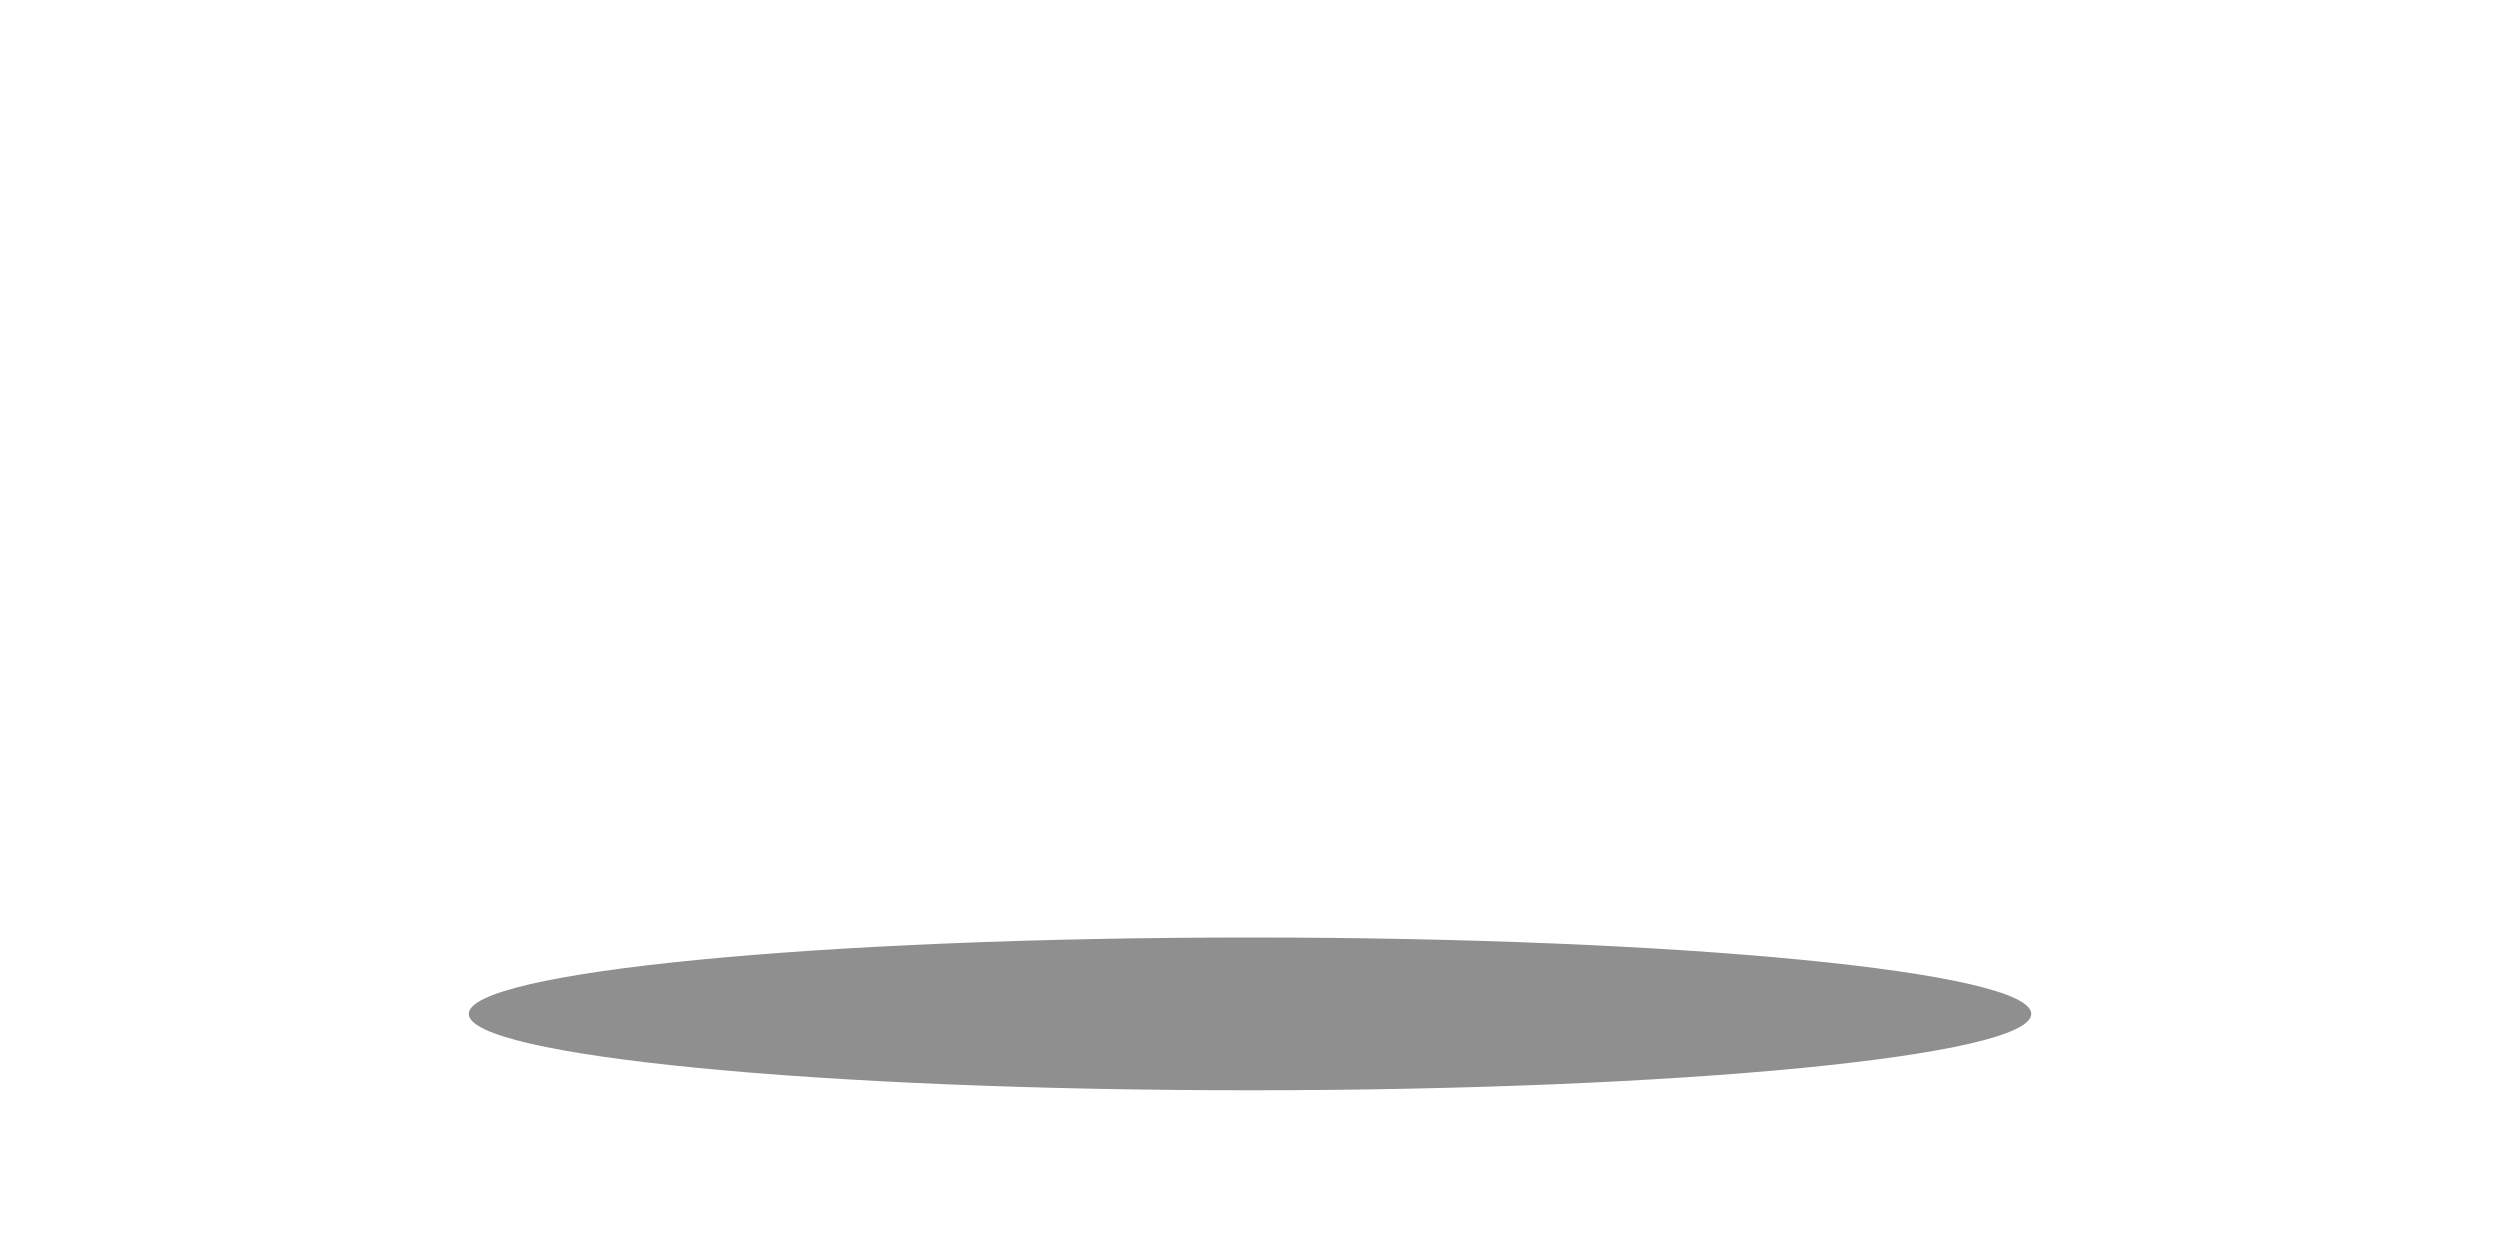
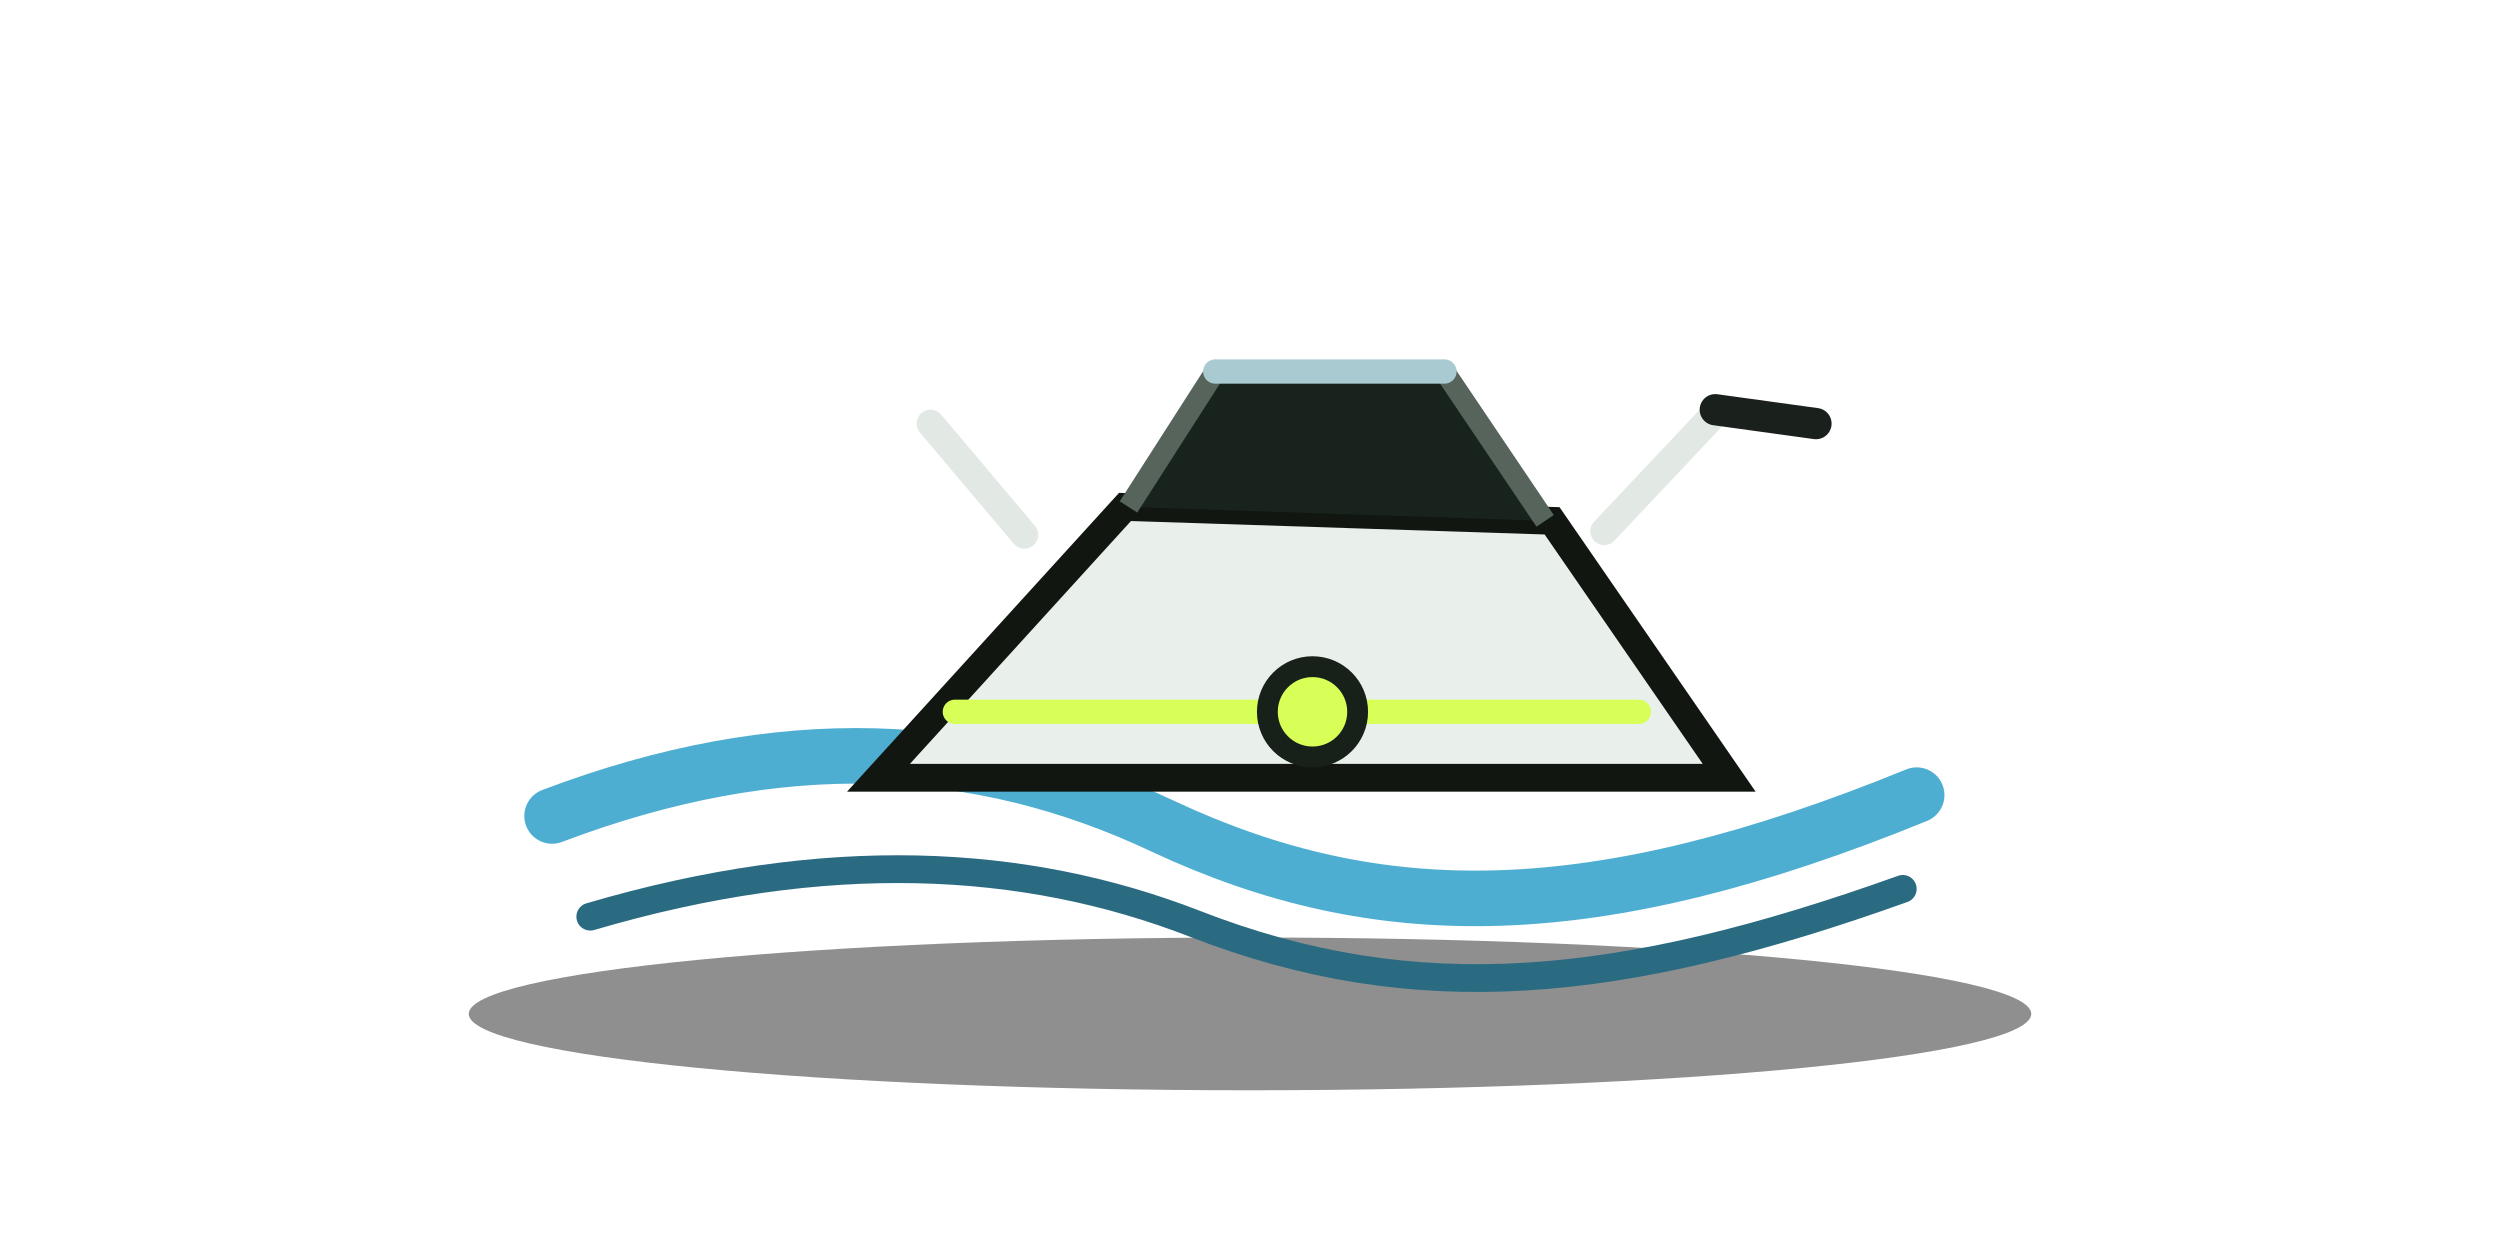
<svg xmlns="http://www.w3.org/2000/svg" width="720" height="360" viewBox="0 0 720 360" fill="none">
  <defs>
    <linearGradient id="b" x1="200" y1="130" x2="520" y2="265">
      <stop stop-color="#E9F0EC" />
      <stop offset=".4" stop-color="#7C8D84" />
      <stop offset="1" stop-color="#1D2520" />
    </linearGradient>
    <filter id="s" x="80" y="45" width="580" height="290">
      <feGaussianBlur in="SourceAlpha" stdDeviation="12" />
      <feOffset dy="15" />
      <feColorMatrix values="0 0 0 0 0 0 0 0 0 0 0 0 0 0 0 0 0 0 .58 0" />
      <feBlend in2="SourceGraphic" />
    </filter>
  </defs>
  <ellipse cx="360" cy="292" rx="225" ry="22" fill="#000" fill-opacity=".44" />
-   <g filter="url(#s)">
+   <g>
    <path d="M159 235C225 210 282 213 335 238C397 267 459 267 552 229" stroke="#4EAED1" stroke-width="16" stroke-linecap="round" />
    <path d="M170 264C238 244 295 247 344 266C408 291 467 285 548 256" stroke="#2B6B82" stroke-width="8" stroke-linecap="round" />
    <path d="M253 224L324 146L447 150L498 224H253Z" fill="url(#b)" stroke="#111611" stroke-width="8" />
    <path d="M325 146L350 107H416L445 150" fill="#19231E" stroke="#56645B" stroke-width="6" />
    <path d="M350 107H416" stroke="#A9CAD1" stroke-width="7" stroke-linecap="round" />
    <path d="M275 205H472" stroke="#D7FF57" stroke-width="7" stroke-linecap="round" />
    <path d="M462 153L495 118" stroke="#E2E8E3" stroke-width="8" stroke-linecap="round" />
    <path d="M494 118L523 122" stroke="#1A211C" stroke-width="9" stroke-linecap="round" />
    <path d="M295 154L268 122" stroke="#E2E8E3" stroke-width="8" stroke-linecap="round" />
    <circle cx="378" cy="205" r="13" fill="#D7FF57" stroke="#172019" stroke-width="6" />
  </g>
</svg>
